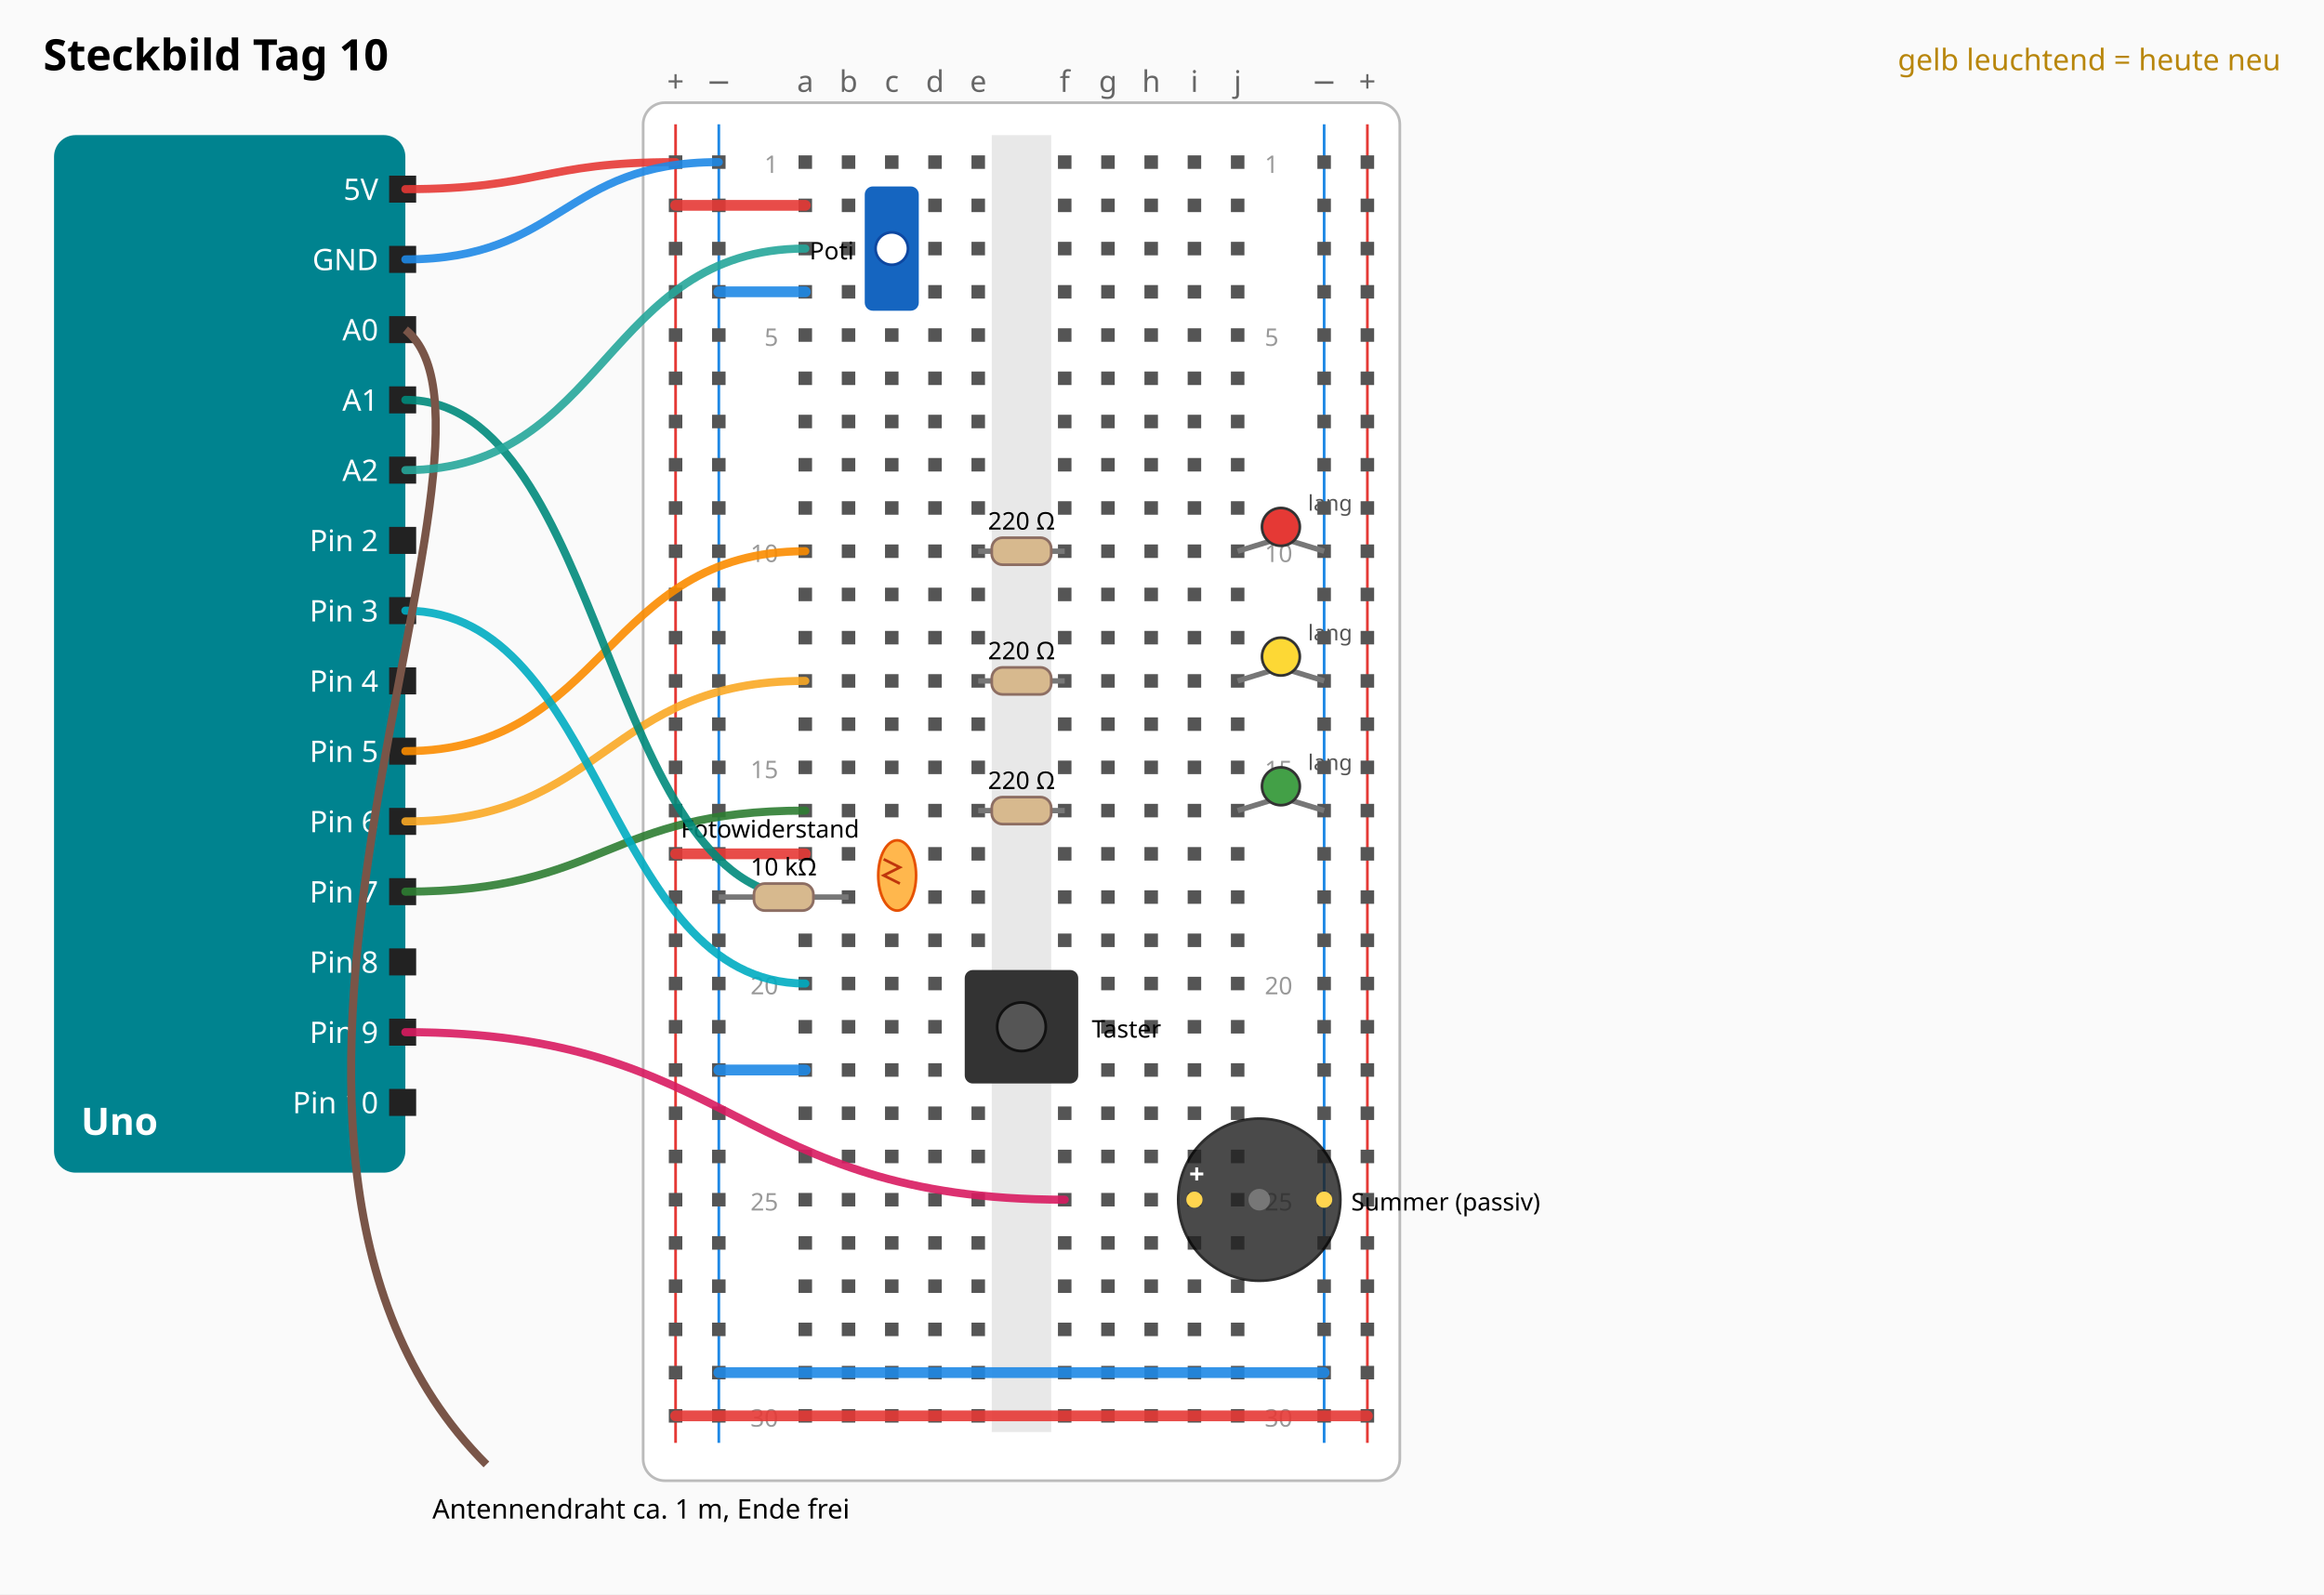
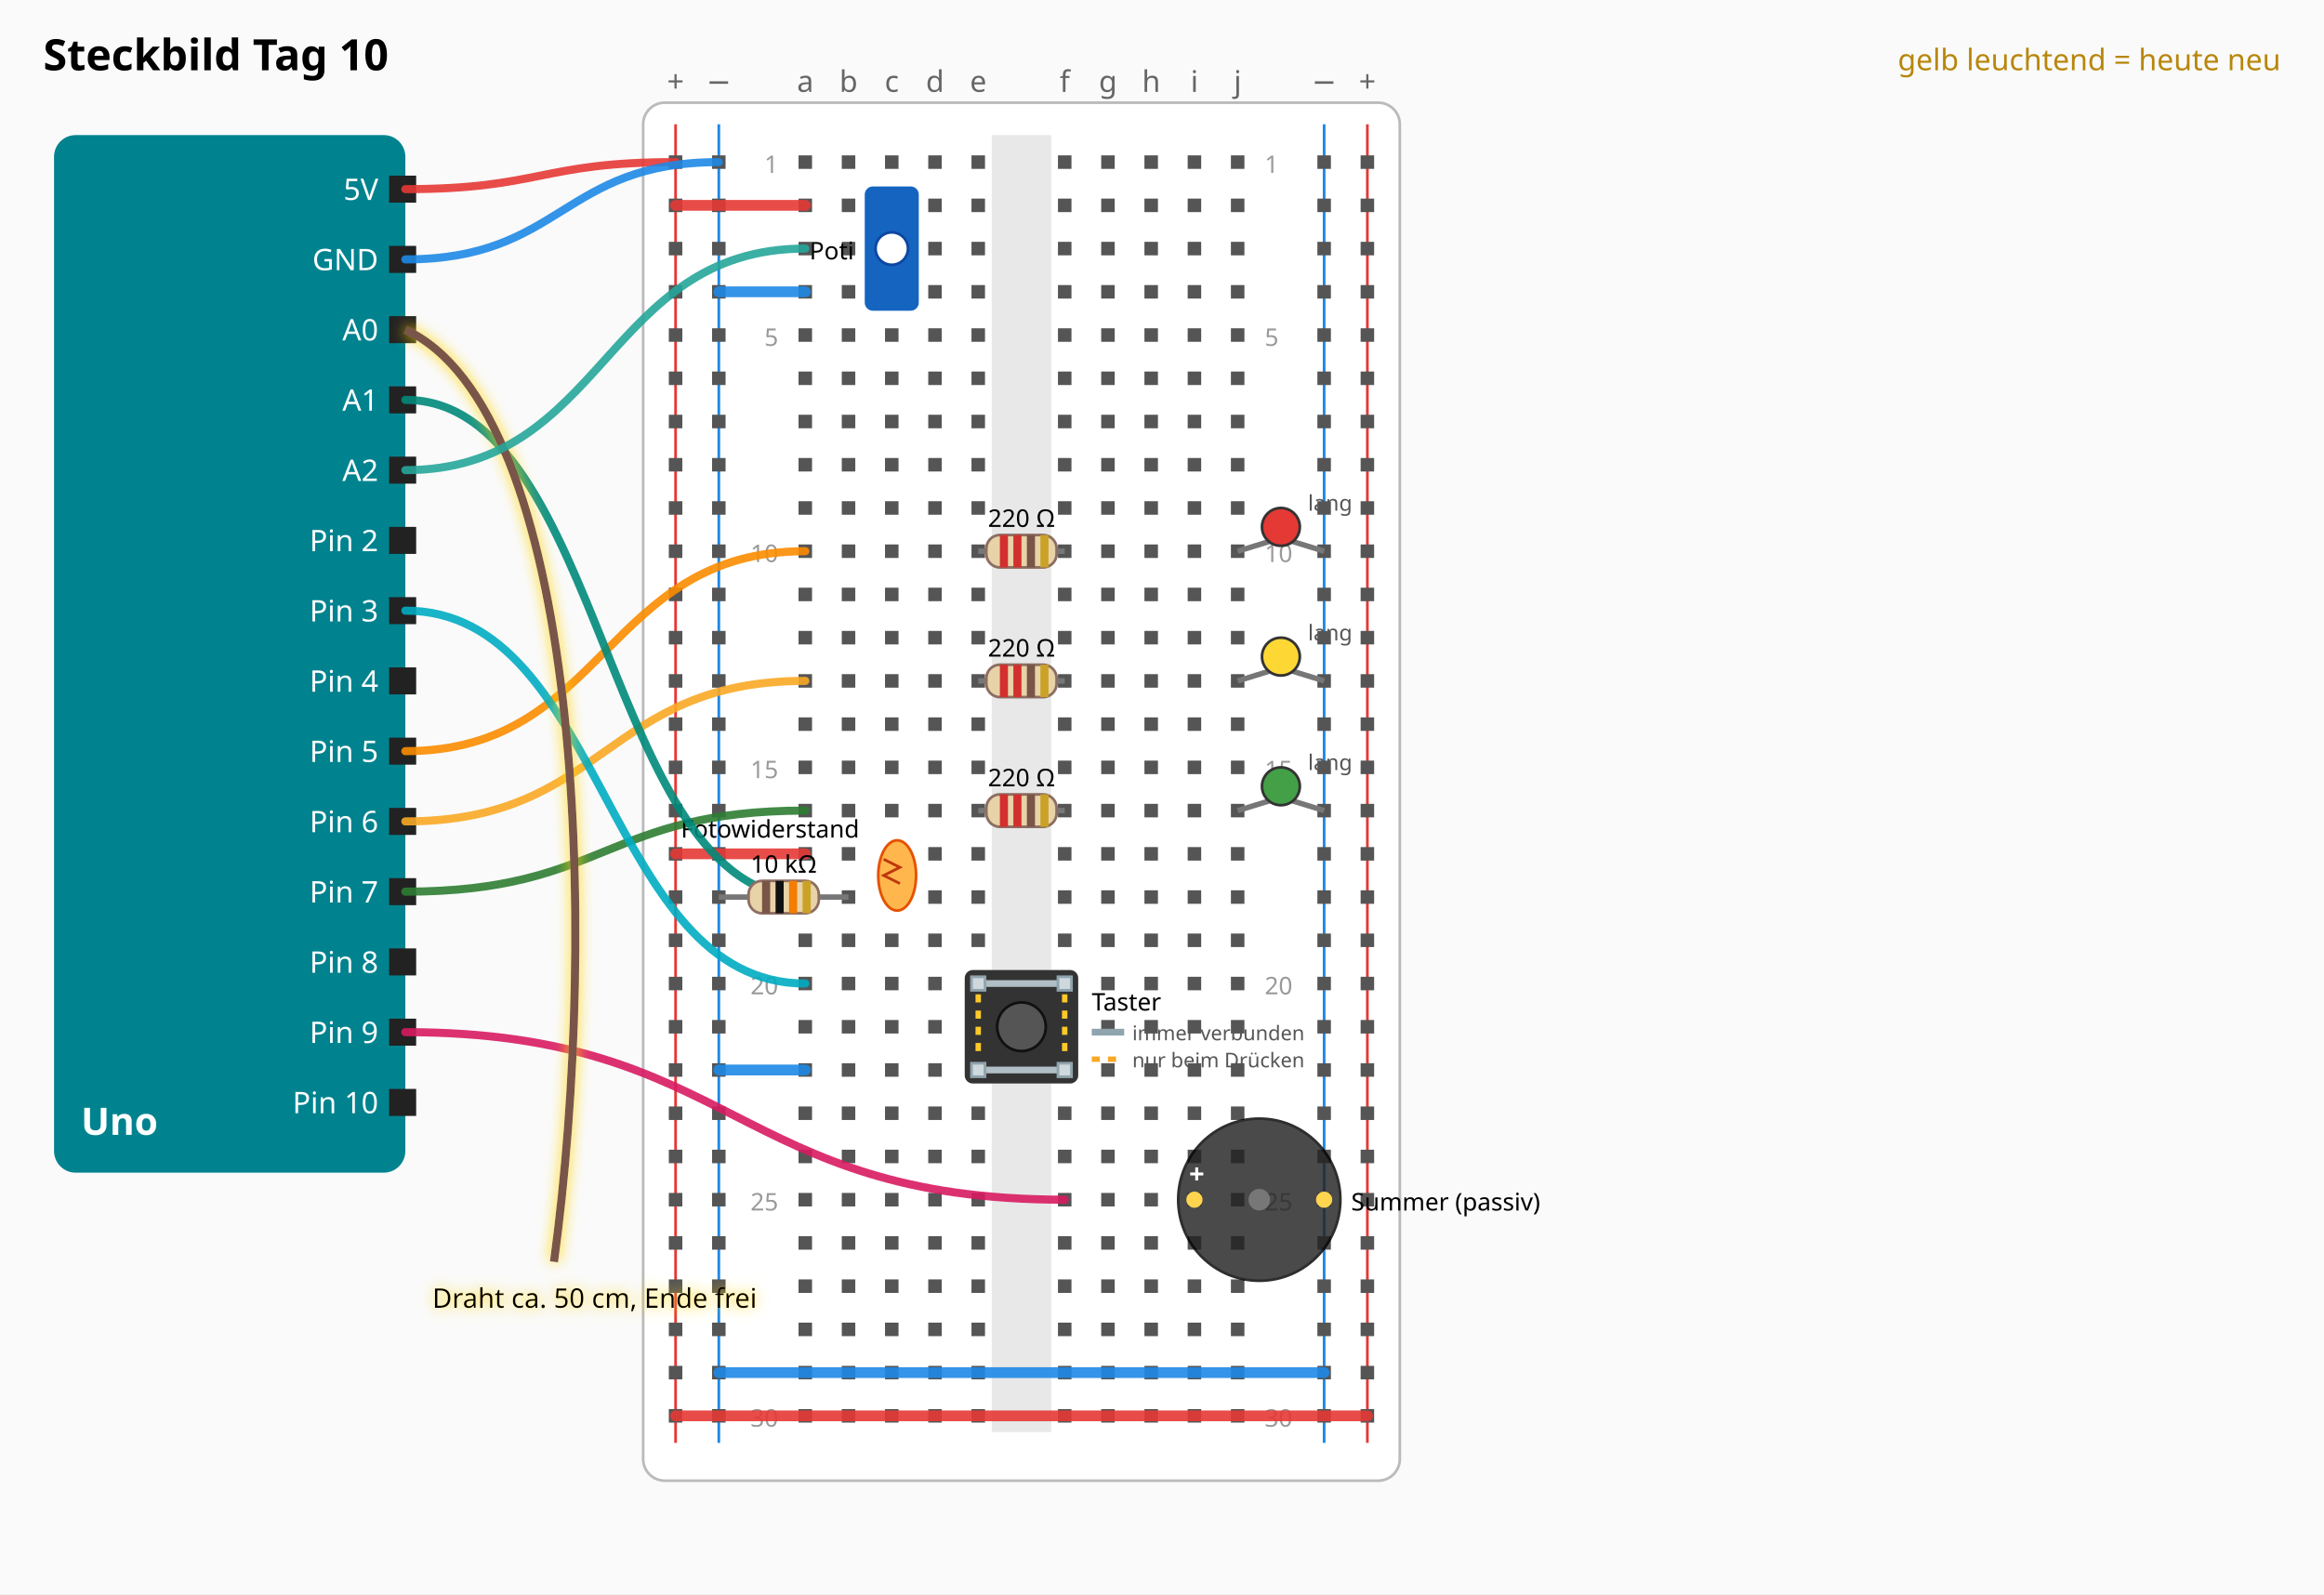
<svg xmlns="http://www.w3.org/2000/svg" viewBox="0 0 860 590" font-family="sans-serif" font-size="11">
  <defs>
    <filter id="glow" filterUnits="userSpaceOnUse" x="0" y="0" width="860" height="590">
      <feDropShadow dx="0" dy="0" stdDeviation="2.5" flood-color="#ffd400" flood-opacity="1" />
    </filter>
  </defs>
  <rect width="860" height="590" fill="#fafafa" />
  <text x="16" y="26" font-size="16" font-weight="bold">Steckbild Tag 10</text>
  <text x="844" y="26" text-anchor="end" fill="#b8860b">gelb leuchtend = heute neu</text>
  <rect x="238" y="38" width="280" height="510" rx="8" fill="#ffffff" stroke="#bbb" />
  <rect x="367" y="50" width="22" height="480" fill="#e8e8e8" />
  <line x1="250" y1="46" x2="250" y2="534" stroke="#e53935" stroke-width="1" />
  <line x1="506" y1="46" x2="506" y2="534" stroke="#e53935" stroke-width="1" />
  <line x1="266" y1="46" x2="266" y2="534" stroke="#1e88e5" stroke-width="1" />
  <line x1="490" y1="46" x2="490" y2="534" stroke="#1e88e5" stroke-width="1" />
  <text x="250" y="34" text-anchor="middle" fill="#666">+</text>
  <rect x="247.5" y="57.5" width="5" height="5" fill="#555" />
  <rect x="247.5" y="73.5" width="5" height="5" fill="#555" />
  <rect x="247.5" y="89.5" width="5" height="5" fill="#555" />
  <rect x="247.5" y="105.5" width="5" height="5" fill="#555" />
  <rect x="247.5" y="121.5" width="5" height="5" fill="#555" />
  <rect x="247.5" y="137.5" width="5" height="5" fill="#555" />
  <rect x="247.5" y="153.5" width="5" height="5" fill="#555" />
  <rect x="247.5" y="169.5" width="5" height="5" fill="#555" />
  <rect x="247.5" y="185.5" width="5" height="5" fill="#555" />
  <rect x="247.5" y="201.5" width="5" height="5" fill="#555" />
  <rect x="247.5" y="217.5" width="5" height="5" fill="#555" />
  <rect x="247.5" y="233.5" width="5" height="5" fill="#555" />
  <rect x="247.5" y="249.5" width="5" height="5" fill="#555" />
  <rect x="247.5" y="265.5" width="5" height="5" fill="#555" />
  <rect x="247.5" y="281.5" width="5" height="5" fill="#555" />
  <rect x="247.5" y="297.5" width="5" height="5" fill="#555" />
  <rect x="247.5" y="313.5" width="5" height="5" fill="#555" />
  <rect x="247.5" y="329.5" width="5" height="5" fill="#555" />
  <rect x="247.5" y="345.5" width="5" height="5" fill="#555" />
  <rect x="247.5" y="361.5" width="5" height="5" fill="#555" />
  <rect x="247.5" y="377.5" width="5" height="5" fill="#555" />
  <rect x="247.5" y="393.5" width="5" height="5" fill="#555" />
  <rect x="247.5" y="409.5" width="5" height="5" fill="#555" />
  <rect x="247.5" y="425.5" width="5" height="5" fill="#555" />
  <rect x="247.5" y="441.5" width="5" height="5" fill="#555" />
  <rect x="247.5" y="457.5" width="5" height="5" fill="#555" />
  <rect x="247.5" y="473.5" width="5" height="5" fill="#555" />
  <rect x="247.5" y="489.5" width="5" height="5" fill="#555" />
  <rect x="247.5" y="505.5" width="5" height="5" fill="#555" />
  <rect x="247.5" y="521.5" width="5" height="5" fill="#555" />
  <text x="266" y="34" text-anchor="middle" fill="#666">−</text>
  <rect x="263.5" y="57.5" width="5" height="5" fill="#555" />
  <rect x="263.5" y="73.5" width="5" height="5" fill="#555" />
  <rect x="263.5" y="89.5" width="5" height="5" fill="#555" />
  <rect x="263.5" y="105.5" width="5" height="5" fill="#555" />
  <rect x="263.5" y="121.5" width="5" height="5" fill="#555" />
  <rect x="263.5" y="137.5" width="5" height="5" fill="#555" />
  <rect x="263.5" y="153.5" width="5" height="5" fill="#555" />
  <rect x="263.5" y="169.5" width="5" height="5" fill="#555" />
  <rect x="263.5" y="185.5" width="5" height="5" fill="#555" />
  <rect x="263.5" y="201.5" width="5" height="5" fill="#555" />
  <rect x="263.5" y="217.5" width="5" height="5" fill="#555" />
  <rect x="263.5" y="233.5" width="5" height="5" fill="#555" />
  <rect x="263.5" y="249.5" width="5" height="5" fill="#555" />
  <rect x="263.5" y="265.5" width="5" height="5" fill="#555" />
  <rect x="263.5" y="281.5" width="5" height="5" fill="#555" />
  <rect x="263.5" y="297.5" width="5" height="5" fill="#555" />
  <rect x="263.5" y="313.5" width="5" height="5" fill="#555" />
  <rect x="263.5" y="329.5" width="5" height="5" fill="#555" />
  <rect x="263.5" y="345.5" width="5" height="5" fill="#555" />
  <rect x="263.5" y="361.5" width="5" height="5" fill="#555" />
  <rect x="263.5" y="377.5" width="5" height="5" fill="#555" />
  <rect x="263.5" y="393.5" width="5" height="5" fill="#555" />
  <rect x="263.5" y="409.5" width="5" height="5" fill="#555" />
  <rect x="263.5" y="425.5" width="5" height="5" fill="#555" />
  <rect x="263.5" y="441.5" width="5" height="5" fill="#555" />
  <rect x="263.5" y="457.5" width="5" height="5" fill="#555" />
  <rect x="263.5" y="473.5" width="5" height="5" fill="#555" />
  <rect x="263.5" y="489.5" width="5" height="5" fill="#555" />
  <rect x="263.5" y="505.5" width="5" height="5" fill="#555" />
  <rect x="263.5" y="521.5" width="5" height="5" fill="#555" />
  <text x="298" y="34" text-anchor="middle" fill="#666">a</text>
  <rect x="295.5" y="57.5" width="5" height="5" fill="#555" />
  <rect x="295.5" y="73.5" width="5" height="5" fill="#555" />
  <rect x="295.5" y="89.5" width="5" height="5" fill="#555" />
  <rect x="295.5" y="105.5" width="5" height="5" fill="#555" />
  <rect x="295.5" y="121.5" width="5" height="5" fill="#555" />
  <rect x="295.5" y="137.5" width="5" height="5" fill="#555" />
  <rect x="295.5" y="153.5" width="5" height="5" fill="#555" />
  <rect x="295.5" y="169.5" width="5" height="5" fill="#555" />
  <rect x="295.5" y="185.5" width="5" height="5" fill="#555" />
  <rect x="295.5" y="201.5" width="5" height="5" fill="#555" />
  <rect x="295.5" y="217.5" width="5" height="5" fill="#555" />
  <rect x="295.5" y="233.5" width="5" height="5" fill="#555" />
  <rect x="295.5" y="249.5" width="5" height="5" fill="#555" />
  <rect x="295.5" y="265.5" width="5" height="5" fill="#555" />
  <rect x="295.5" y="281.5" width="5" height="5" fill="#555" />
  <rect x="295.5" y="297.5" width="5" height="5" fill="#555" />
  <rect x="295.5" y="313.5" width="5" height="5" fill="#555" />
  <rect x="295.5" y="329.5" width="5" height="5" fill="#555" />
  <rect x="295.5" y="345.5" width="5" height="5" fill="#555" />
  <rect x="295.5" y="361.5" width="5" height="5" fill="#555" />
  <rect x="295.5" y="377.5" width="5" height="5" fill="#555" />
  <rect x="295.5" y="393.5" width="5" height="5" fill="#555" />
  <rect x="295.5" y="409.5" width="5" height="5" fill="#555" />
  <rect x="295.5" y="425.5" width="5" height="5" fill="#555" />
  <rect x="295.5" y="441.5" width="5" height="5" fill="#555" />
  <rect x="295.5" y="457.5" width="5" height="5" fill="#555" />
  <rect x="295.5" y="473.5" width="5" height="5" fill="#555" />
  <rect x="295.5" y="489.5" width="5" height="5" fill="#555" />
  <rect x="295.5" y="505.5" width="5" height="5" fill="#555" />
  <rect x="295.5" y="521.5" width="5" height="5" fill="#555" />
  <text x="314" y="34" text-anchor="middle" fill="#666">b</text>
  <rect x="311.5" y="57.5" width="5" height="5" fill="#555" />
  <rect x="311.5" y="73.5" width="5" height="5" fill="#555" />
  <rect x="311.5" y="89.5" width="5" height="5" fill="#555" />
  <rect x="311.5" y="105.5" width="5" height="5" fill="#555" />
  <rect x="311.5" y="121.5" width="5" height="5" fill="#555" />
  <rect x="311.5" y="137.5" width="5" height="5" fill="#555" />
  <rect x="311.5" y="153.5" width="5" height="5" fill="#555" />
  <rect x="311.5" y="169.5" width="5" height="5" fill="#555" />
  <rect x="311.5" y="185.5" width="5" height="5" fill="#555" />
  <rect x="311.5" y="201.5" width="5" height="5" fill="#555" />
  <rect x="311.5" y="217.5" width="5" height="5" fill="#555" />
  <rect x="311.5" y="233.5" width="5" height="5" fill="#555" />
  <rect x="311.5" y="249.5" width="5" height="5" fill="#555" />
  <rect x="311.5" y="265.5" width="5" height="5" fill="#555" />
  <rect x="311.5" y="281.5" width="5" height="5" fill="#555" />
  <rect x="311.5" y="297.5" width="5" height="5" fill="#555" />
  <rect x="311.5" y="313.5" width="5" height="5" fill="#555" />
  <rect x="311.5" y="329.5" width="5" height="5" fill="#555" />
  <rect x="311.5" y="345.5" width="5" height="5" fill="#555" />
  <rect x="311.5" y="361.5" width="5" height="5" fill="#555" />
  <rect x="311.5" y="377.5" width="5" height="5" fill="#555" />
  <rect x="311.5" y="393.5" width="5" height="5" fill="#555" />
  <rect x="311.5" y="409.5" width="5" height="5" fill="#555" />
  <rect x="311.5" y="425.5" width="5" height="5" fill="#555" />
  <rect x="311.5" y="441.5" width="5" height="5" fill="#555" />
  <rect x="311.5" y="457.5" width="5" height="5" fill="#555" />
  <rect x="311.5" y="473.5" width="5" height="5" fill="#555" />
  <rect x="311.5" y="489.5" width="5" height="5" fill="#555" />
  <rect x="311.5" y="505.5" width="5" height="5" fill="#555" />
  <rect x="311.5" y="521.5" width="5" height="5" fill="#555" />
  <text x="330" y="34" text-anchor="middle" fill="#666">c</text>
  <rect x="327.5" y="57.5" width="5" height="5" fill="#555" />
  <rect x="327.5" y="73.5" width="5" height="5" fill="#555" />
  <rect x="327.5" y="89.5" width="5" height="5" fill="#555" />
  <rect x="327.5" y="105.5" width="5" height="5" fill="#555" />
  <rect x="327.5" y="121.5" width="5" height="5" fill="#555" />
  <rect x="327.5" y="137.5" width="5" height="5" fill="#555" />
  <rect x="327.5" y="153.5" width="5" height="5" fill="#555" />
  <rect x="327.5" y="169.5" width="5" height="5" fill="#555" />
  <rect x="327.5" y="185.5" width="5" height="5" fill="#555" />
  <rect x="327.5" y="201.5" width="5" height="5" fill="#555" />
  <rect x="327.5" y="217.5" width="5" height="5" fill="#555" />
  <rect x="327.5" y="233.5" width="5" height="5" fill="#555" />
  <rect x="327.5" y="249.5" width="5" height="5" fill="#555" />
  <rect x="327.5" y="265.5" width="5" height="5" fill="#555" />
  <rect x="327.5" y="281.5" width="5" height="5" fill="#555" />
  <rect x="327.5" y="297.5" width="5" height="5" fill="#555" />
  <rect x="327.5" y="313.5" width="5" height="5" fill="#555" />
  <rect x="327.5" y="329.5" width="5" height="5" fill="#555" />
  <rect x="327.5" y="345.5" width="5" height="5" fill="#555" />
  <rect x="327.5" y="361.5" width="5" height="5" fill="#555" />
  <rect x="327.5" y="377.5" width="5" height="5" fill="#555" />
  <rect x="327.5" y="393.5" width="5" height="5" fill="#555" />
  <rect x="327.5" y="409.5" width="5" height="5" fill="#555" />
  <rect x="327.5" y="425.5" width="5" height="5" fill="#555" />
  <rect x="327.5" y="441.5" width="5" height="5" fill="#555" />
  <rect x="327.5" y="457.5" width="5" height="5" fill="#555" />
  <rect x="327.5" y="473.5" width="5" height="5" fill="#555" />
  <rect x="327.5" y="489.5" width="5" height="5" fill="#555" />
  <rect x="327.5" y="505.5" width="5" height="5" fill="#555" />
  <rect x="327.5" y="521.5" width="5" height="5" fill="#555" />
  <text x="346" y="34" text-anchor="middle" fill="#666">d</text>
  <rect x="343.5" y="57.5" width="5" height="5" fill="#555" />
  <rect x="343.5" y="73.5" width="5" height="5" fill="#555" />
  <rect x="343.5" y="89.5" width="5" height="5" fill="#555" />
  <rect x="343.5" y="105.5" width="5" height="5" fill="#555" />
  <rect x="343.5" y="121.5" width="5" height="5" fill="#555" />
  <rect x="343.5" y="137.5" width="5" height="5" fill="#555" />
  <rect x="343.5" y="153.5" width="5" height="5" fill="#555" />
  <rect x="343.5" y="169.5" width="5" height="5" fill="#555" />
  <rect x="343.5" y="185.5" width="5" height="5" fill="#555" />
  <rect x="343.5" y="201.5" width="5" height="5" fill="#555" />
  <rect x="343.5" y="217.5" width="5" height="5" fill="#555" />
  <rect x="343.5" y="233.5" width="5" height="5" fill="#555" />
  <rect x="343.5" y="249.5" width="5" height="5" fill="#555" />
  <rect x="343.5" y="265.5" width="5" height="5" fill="#555" />
  <rect x="343.5" y="281.5" width="5" height="5" fill="#555" />
  <rect x="343.5" y="297.5" width="5" height="5" fill="#555" />
  <rect x="343.5" y="313.5" width="5" height="5" fill="#555" />
  <rect x="343.5" y="329.5" width="5" height="5" fill="#555" />
  <rect x="343.5" y="345.5" width="5" height="5" fill="#555" />
  <rect x="343.5" y="361.5" width="5" height="5" fill="#555" />
  <rect x="343.5" y="377.5" width="5" height="5" fill="#555" />
  <rect x="343.5" y="393.5" width="5" height="5" fill="#555" />
  <rect x="343.5" y="409.5" width="5" height="5" fill="#555" />
  <rect x="343.5" y="425.5" width="5" height="5" fill="#555" />
  <rect x="343.5" y="441.5" width="5" height="5" fill="#555" />
  <rect x="343.5" y="457.5" width="5" height="5" fill="#555" />
  <rect x="343.5" y="473.5" width="5" height="5" fill="#555" />
  <rect x="343.5" y="489.5" width="5" height="5" fill="#555" />
  <rect x="343.5" y="505.5" width="5" height="5" fill="#555" />
  <rect x="343.5" y="521.5" width="5" height="5" fill="#555" />
  <text x="362" y="34" text-anchor="middle" fill="#666">e</text>
  <rect x="359.5" y="57.5" width="5" height="5" fill="#555" />
  <rect x="359.5" y="73.5" width="5" height="5" fill="#555" />
  <rect x="359.5" y="89.5" width="5" height="5" fill="#555" />
  <rect x="359.5" y="105.5" width="5" height="5" fill="#555" />
  <rect x="359.5" y="121.5" width="5" height="5" fill="#555" />
  <rect x="359.5" y="137.5" width="5" height="5" fill="#555" />
  <rect x="359.5" y="153.5" width="5" height="5" fill="#555" />
  <rect x="359.5" y="169.5" width="5" height="5" fill="#555" />
  <rect x="359.5" y="185.5" width="5" height="5" fill="#555" />
  <rect x="359.5" y="201.5" width="5" height="5" fill="#555" />
  <rect x="359.5" y="217.5" width="5" height="5" fill="#555" />
  <rect x="359.5" y="233.5" width="5" height="5" fill="#555" />
  <rect x="359.5" y="249.5" width="5" height="5" fill="#555" />
  <rect x="359.5" y="265.5" width="5" height="5" fill="#555" />
  <rect x="359.5" y="281.5" width="5" height="5" fill="#555" />
  <rect x="359.5" y="297.5" width="5" height="5" fill="#555" />
  <rect x="359.5" y="313.5" width="5" height="5" fill="#555" />
  <rect x="359.5" y="329.5" width="5" height="5" fill="#555" />
  <rect x="359.5" y="345.5" width="5" height="5" fill="#555" />
  <rect x="359.5" y="361.5" width="5" height="5" fill="#555" />
  <rect x="359.5" y="377.5" width="5" height="5" fill="#555" />
  <rect x="359.5" y="393.5" width="5" height="5" fill="#555" />
  <rect x="359.5" y="409.5" width="5" height="5" fill="#555" />
  <rect x="359.5" y="425.5" width="5" height="5" fill="#555" />
  <rect x="359.5" y="441.5" width="5" height="5" fill="#555" />
  <rect x="359.5" y="457.5" width="5" height="5" fill="#555" />
  <rect x="359.5" y="473.5" width="5" height="5" fill="#555" />
  <rect x="359.5" y="489.5" width="5" height="5" fill="#555" />
  <rect x="359.5" y="505.5" width="5" height="5" fill="#555" />
  <rect x="359.5" y="521.5" width="5" height="5" fill="#555" />
  <text x="394" y="34" text-anchor="middle" fill="#666">f</text>
  <rect x="391.5" y="57.5" width="5" height="5" fill="#555" />
  <rect x="391.5" y="73.5" width="5" height="5" fill="#555" />
  <rect x="391.5" y="89.5" width="5" height="5" fill="#555" />
  <rect x="391.5" y="105.5" width="5" height="5" fill="#555" />
  <rect x="391.5" y="121.5" width="5" height="5" fill="#555" />
  <rect x="391.5" y="137.5" width="5" height="5" fill="#555" />
  <rect x="391.5" y="153.5" width="5" height="5" fill="#555" />
  <rect x="391.5" y="169.5" width="5" height="5" fill="#555" />
  <rect x="391.5" y="185.5" width="5" height="5" fill="#555" />
  <rect x="391.5" y="201.5" width="5" height="5" fill="#555" />
  <rect x="391.5" y="217.5" width="5" height="5" fill="#555" />
  <rect x="391.5" y="233.5" width="5" height="5" fill="#555" />
  <rect x="391.5" y="249.5" width="5" height="5" fill="#555" />
  <rect x="391.5" y="265.5" width="5" height="5" fill="#555" />
  <rect x="391.5" y="281.5" width="5" height="5" fill="#555" />
  <rect x="391.5" y="297.5" width="5" height="5" fill="#555" />
  <rect x="391.5" y="313.5" width="5" height="5" fill="#555" />
  <rect x="391.5" y="329.5" width="5" height="5" fill="#555" />
  <rect x="391.5" y="345.5" width="5" height="5" fill="#555" />
  <rect x="391.5" y="361.5" width="5" height="5" fill="#555" />
  <rect x="391.5" y="377.5" width="5" height="5" fill="#555" />
  <rect x="391.5" y="393.5" width="5" height="5" fill="#555" />
  <rect x="391.5" y="409.5" width="5" height="5" fill="#555" />
  <rect x="391.5" y="425.5" width="5" height="5" fill="#555" />
  <rect x="391.5" y="441.5" width="5" height="5" fill="#555" />
  <rect x="391.5" y="457.5" width="5" height="5" fill="#555" />
  <rect x="391.5" y="473.5" width="5" height="5" fill="#555" />
  <rect x="391.5" y="489.5" width="5" height="5" fill="#555" />
  <rect x="391.5" y="505.5" width="5" height="5" fill="#555" />
  <rect x="391.5" y="521.5" width="5" height="5" fill="#555" />
  <text x="410" y="34" text-anchor="middle" fill="#666">g</text>
  <rect x="407.5" y="57.5" width="5" height="5" fill="#555" />
  <rect x="407.5" y="73.5" width="5" height="5" fill="#555" />
  <rect x="407.5" y="89.5" width="5" height="5" fill="#555" />
  <rect x="407.5" y="105.5" width="5" height="5" fill="#555" />
  <rect x="407.5" y="121.5" width="5" height="5" fill="#555" />
  <rect x="407.5" y="137.5" width="5" height="5" fill="#555" />
  <rect x="407.5" y="153.5" width="5" height="5" fill="#555" />
  <rect x="407.5" y="169.5" width="5" height="5" fill="#555" />
  <rect x="407.5" y="185.5" width="5" height="5" fill="#555" />
  <rect x="407.5" y="201.5" width="5" height="5" fill="#555" />
  <rect x="407.5" y="217.5" width="5" height="5" fill="#555" />
  <rect x="407.5" y="233.5" width="5" height="5" fill="#555" />
  <rect x="407.5" y="249.5" width="5" height="5" fill="#555" />
  <rect x="407.5" y="265.5" width="5" height="5" fill="#555" />
  <rect x="407.5" y="281.5" width="5" height="5" fill="#555" />
  <rect x="407.5" y="297.5" width="5" height="5" fill="#555" />
  <rect x="407.5" y="313.5" width="5" height="5" fill="#555" />
  <rect x="407.5" y="329.5" width="5" height="5" fill="#555" />
  <rect x="407.5" y="345.5" width="5" height="5" fill="#555" />
  <rect x="407.5" y="361.5" width="5" height="5" fill="#555" />
  <rect x="407.5" y="377.5" width="5" height="5" fill="#555" />
  <rect x="407.5" y="393.5" width="5" height="5" fill="#555" />
  <rect x="407.5" y="409.5" width="5" height="5" fill="#555" />
  <rect x="407.5" y="425.5" width="5" height="5" fill="#555" />
  <rect x="407.5" y="441.5" width="5" height="5" fill="#555" />
  <rect x="407.5" y="457.5" width="5" height="5" fill="#555" />
  <rect x="407.5" y="473.5" width="5" height="5" fill="#555" />
  <rect x="407.5" y="489.5" width="5" height="5" fill="#555" />
  <rect x="407.5" y="505.5" width="5" height="5" fill="#555" />
  <rect x="407.5" y="521.5" width="5" height="5" fill="#555" />
  <text x="426" y="34" text-anchor="middle" fill="#666">h</text>
  <rect x="423.5" y="57.5" width="5" height="5" fill="#555" />
  <rect x="423.5" y="73.5" width="5" height="5" fill="#555" />
  <rect x="423.5" y="89.5" width="5" height="5" fill="#555" />
  <rect x="423.5" y="105.5" width="5" height="5" fill="#555" />
  <rect x="423.5" y="121.5" width="5" height="5" fill="#555" />
  <rect x="423.5" y="137.5" width="5" height="5" fill="#555" />
  <rect x="423.5" y="153.5" width="5" height="5" fill="#555" />
  <rect x="423.5" y="169.5" width="5" height="5" fill="#555" />
  <rect x="423.5" y="185.5" width="5" height="5" fill="#555" />
  <rect x="423.5" y="201.5" width="5" height="5" fill="#555" />
  <rect x="423.5" y="217.5" width="5" height="5" fill="#555" />
  <rect x="423.5" y="233.5" width="5" height="5" fill="#555" />
  <rect x="423.5" y="249.5" width="5" height="5" fill="#555" />
  <rect x="423.5" y="265.5" width="5" height="5" fill="#555" />
  <rect x="423.5" y="281.5" width="5" height="5" fill="#555" />
  <rect x="423.5" y="297.5" width="5" height="5" fill="#555" />
  <rect x="423.5" y="313.5" width="5" height="5" fill="#555" />
  <rect x="423.5" y="329.5" width="5" height="5" fill="#555" />
  <rect x="423.5" y="345.5" width="5" height="5" fill="#555" />
  <rect x="423.5" y="361.5" width="5" height="5" fill="#555" />
  <rect x="423.5" y="377.5" width="5" height="5" fill="#555" />
  <rect x="423.5" y="393.5" width="5" height="5" fill="#555" />
  <rect x="423.5" y="409.5" width="5" height="5" fill="#555" />
  <rect x="423.5" y="425.5" width="5" height="5" fill="#555" />
  <rect x="423.5" y="441.5" width="5" height="5" fill="#555" />
  <rect x="423.5" y="457.5" width="5" height="5" fill="#555" />
  <rect x="423.5" y="473.5" width="5" height="5" fill="#555" />
  <rect x="423.5" y="489.5" width="5" height="5" fill="#555" />
  <rect x="423.5" y="505.5" width="5" height="5" fill="#555" />
  <rect x="423.5" y="521.5" width="5" height="5" fill="#555" />
  <text x="442" y="34" text-anchor="middle" fill="#666">i</text>
  <rect x="439.5" y="57.5" width="5" height="5" fill="#555" />
  <rect x="439.5" y="73.5" width="5" height="5" fill="#555" />
  <rect x="439.5" y="89.5" width="5" height="5" fill="#555" />
  <rect x="439.5" y="105.5" width="5" height="5" fill="#555" />
  <rect x="439.5" y="121.5" width="5" height="5" fill="#555" />
  <rect x="439.5" y="137.5" width="5" height="5" fill="#555" />
  <rect x="439.5" y="153.5" width="5" height="5" fill="#555" />
  <rect x="439.5" y="169.5" width="5" height="5" fill="#555" />
  <rect x="439.5" y="185.5" width="5" height="5" fill="#555" />
  <rect x="439.5" y="201.5" width="5" height="5" fill="#555" />
  <rect x="439.5" y="217.5" width="5" height="5" fill="#555" />
  <rect x="439.5" y="233.5" width="5" height="5" fill="#555" />
  <rect x="439.5" y="249.5" width="5" height="5" fill="#555" />
  <rect x="439.5" y="265.5" width="5" height="5" fill="#555" />
  <rect x="439.5" y="281.5" width="5" height="5" fill="#555" />
  <rect x="439.5" y="297.5" width="5" height="5" fill="#555" />
  <rect x="439.5" y="313.5" width="5" height="5" fill="#555" />
  <rect x="439.5" y="329.5" width="5" height="5" fill="#555" />
  <rect x="439.5" y="345.5" width="5" height="5" fill="#555" />
  <rect x="439.5" y="361.5" width="5" height="5" fill="#555" />
  <rect x="439.5" y="377.5" width="5" height="5" fill="#555" />
  <rect x="439.5" y="393.5" width="5" height="5" fill="#555" />
  <rect x="439.5" y="409.5" width="5" height="5" fill="#555" />
  <rect x="439.5" y="425.5" width="5" height="5" fill="#555" />
  <rect x="439.5" y="441.5" width="5" height="5" fill="#555" />
  <rect x="439.5" y="457.5" width="5" height="5" fill="#555" />
  <rect x="439.5" y="473.5" width="5" height="5" fill="#555" />
  <rect x="439.5" y="489.5" width="5" height="5" fill="#555" />
  <rect x="439.5" y="505.5" width="5" height="5" fill="#555" />
  <rect x="439.5" y="521.5" width="5" height="5" fill="#555" />
  <text x="458" y="34" text-anchor="middle" fill="#666">j</text>
  <rect x="455.5" y="57.5" width="5" height="5" fill="#555" />
  <rect x="455.5" y="73.5" width="5" height="5" fill="#555" />
  <rect x="455.5" y="89.5" width="5" height="5" fill="#555" />
  <rect x="455.5" y="105.5" width="5" height="5" fill="#555" />
  <rect x="455.5" y="121.5" width="5" height="5" fill="#555" />
  <rect x="455.5" y="137.5" width="5" height="5" fill="#555" />
  <rect x="455.5" y="153.5" width="5" height="5" fill="#555" />
  <rect x="455.5" y="169.5" width="5" height="5" fill="#555" />
  <rect x="455.5" y="185.5" width="5" height="5" fill="#555" />
  <rect x="455.5" y="201.5" width="5" height="5" fill="#555" />
  <rect x="455.5" y="217.5" width="5" height="5" fill="#555" />
  <rect x="455.5" y="233.5" width="5" height="5" fill="#555" />
  <rect x="455.5" y="249.5" width="5" height="5" fill="#555" />
  <rect x="455.5" y="265.5" width="5" height="5" fill="#555" />
  <rect x="455.5" y="281.5" width="5" height="5" fill="#555" />
  <rect x="455.5" y="297.5" width="5" height="5" fill="#555" />
  <rect x="455.5" y="313.5" width="5" height="5" fill="#555" />
  <rect x="455.5" y="329.5" width="5" height="5" fill="#555" />
  <rect x="455.5" y="345.5" width="5" height="5" fill="#555" />
  <rect x="455.5" y="361.5" width="5" height="5" fill="#555" />
  <rect x="455.5" y="377.5" width="5" height="5" fill="#555" />
  <rect x="455.5" y="393.5" width="5" height="5" fill="#555" />
  <rect x="455.5" y="409.5" width="5" height="5" fill="#555" />
  <rect x="455.5" y="425.5" width="5" height="5" fill="#555" />
  <rect x="455.5" y="441.5" width="5" height="5" fill="#555" />
  <rect x="455.5" y="457.5" width="5" height="5" fill="#555" />
  <rect x="455.5" y="473.5" width="5" height="5" fill="#555" />
  <rect x="455.5" y="489.5" width="5" height="5" fill="#555" />
  <rect x="455.5" y="505.5" width="5" height="5" fill="#555" />
  <rect x="455.5" y="521.5" width="5" height="5" fill="#555" />
  <text x="490" y="34" text-anchor="middle" fill="#666">−</text>
  <rect x="487.5" y="57.5" width="5" height="5" fill="#555" />
  <rect x="487.5" y="73.5" width="5" height="5" fill="#555" />
  <rect x="487.5" y="89.5" width="5" height="5" fill="#555" />
  <rect x="487.5" y="105.5" width="5" height="5" fill="#555" />
  <rect x="487.5" y="121.5" width="5" height="5" fill="#555" />
  <rect x="487.5" y="137.5" width="5" height="5" fill="#555" />
  <rect x="487.5" y="153.5" width="5" height="5" fill="#555" />
  <rect x="487.5" y="169.5" width="5" height="5" fill="#555" />
  <rect x="487.5" y="185.5" width="5" height="5" fill="#555" />
  <rect x="487.5" y="201.5" width="5" height="5" fill="#555" />
  <rect x="487.5" y="217.5" width="5" height="5" fill="#555" />
  <rect x="487.5" y="233.5" width="5" height="5" fill="#555" />
  <rect x="487.5" y="249.5" width="5" height="5" fill="#555" />
  <rect x="487.5" y="265.5" width="5" height="5" fill="#555" />
  <rect x="487.5" y="281.5" width="5" height="5" fill="#555" />
  <rect x="487.5" y="297.5" width="5" height="5" fill="#555" />
  <rect x="487.5" y="313.5" width="5" height="5" fill="#555" />
  <rect x="487.5" y="329.5" width="5" height="5" fill="#555" />
  <rect x="487.5" y="345.5" width="5" height="5" fill="#555" />
  <rect x="487.5" y="361.5" width="5" height="5" fill="#555" />
  <rect x="487.5" y="377.5" width="5" height="5" fill="#555" />
  <rect x="487.5" y="393.5" width="5" height="5" fill="#555" />
  <rect x="487.5" y="409.5" width="5" height="5" fill="#555" />
  <rect x="487.5" y="425.5" width="5" height="5" fill="#555" />
  <rect x="487.5" y="441.5" width="5" height="5" fill="#555" />
  <rect x="487.5" y="457.5" width="5" height="5" fill="#555" />
  <rect x="487.5" y="473.5" width="5" height="5" fill="#555" />
  <rect x="487.5" y="489.5" width="5" height="5" fill="#555" />
  <rect x="487.5" y="505.5" width="5" height="5" fill="#555" />
  <rect x="487.5" y="521.5" width="5" height="5" fill="#555" />
  <text x="506" y="34" text-anchor="middle" fill="#666">+</text>
  <rect x="503.5" y="57.5" width="5" height="5" fill="#555" />
  <rect x="503.5" y="73.5" width="5" height="5" fill="#555" />
  <rect x="503.5" y="89.5" width="5" height="5" fill="#555" />
  <rect x="503.5" y="105.5" width="5" height="5" fill="#555" />
  <rect x="503.5" y="121.5" width="5" height="5" fill="#555" />
  <rect x="503.5" y="137.5" width="5" height="5" fill="#555" />
  <rect x="503.5" y="153.5" width="5" height="5" fill="#555" />
  <rect x="503.5" y="169.5" width="5" height="5" fill="#555" />
  <rect x="503.5" y="185.5" width="5" height="5" fill="#555" />
  <rect x="503.5" y="201.5" width="5" height="5" fill="#555" />
  <rect x="503.5" y="217.5" width="5" height="5" fill="#555" />
  <rect x="503.5" y="233.5" width="5" height="5" fill="#555" />
  <rect x="503.5" y="249.5" width="5" height="5" fill="#555" />
  <rect x="503.5" y="265.5" width="5" height="5" fill="#555" />
  <rect x="503.5" y="281.5" width="5" height="5" fill="#555" />
  <rect x="503.5" y="297.5" width="5" height="5" fill="#555" />
  <rect x="503.5" y="313.5" width="5" height="5" fill="#555" />
  <rect x="503.5" y="329.5" width="5" height="5" fill="#555" />
  <rect x="503.5" y="345.5" width="5" height="5" fill="#555" />
  <rect x="503.5" y="361.5" width="5" height="5" fill="#555" />
  <rect x="503.5" y="377.5" width="5" height="5" fill="#555" />
  <rect x="503.5" y="393.5" width="5" height="5" fill="#555" />
  <rect x="503.5" y="409.5" width="5" height="5" fill="#555" />
  <rect x="503.5" y="425.5" width="5" height="5" fill="#555" />
  <rect x="503.5" y="441.5" width="5" height="5" fill="#555" />
  <rect x="503.5" y="457.5" width="5" height="5" fill="#555" />
  <rect x="503.5" y="473.5" width="5" height="5" fill="#555" />
  <rect x="503.5" y="489.5" width="5" height="5" fill="#555" />
  <rect x="503.5" y="505.5" width="5" height="5" fill="#555" />
  <rect x="503.5" y="521.5" width="5" height="5" fill="#555" />
  <text x="288" y="64" text-anchor="end" fill="#999" font-size="9">1</text>
  <text x="468" y="64" fill="#999" font-size="9">1</text>
  <text x="288" y="128" text-anchor="end" fill="#999" font-size="9">5</text>
  <text x="468" y="128" fill="#999" font-size="9">5</text>
  <text x="288" y="208" text-anchor="end" fill="#999" font-size="9">10</text>
  <text x="468" y="208" fill="#999" font-size="9">10</text>
  <text x="288" y="288" text-anchor="end" fill="#999" font-size="9">15</text>
  <text x="468" y="288" fill="#999" font-size="9">15</text>
  <text x="288" y="368" text-anchor="end" fill="#999" font-size="9">20</text>
  <text x="468" y="368" fill="#999" font-size="9">20</text>
  <text x="288" y="448" text-anchor="end" fill="#999" font-size="9">25</text>
  <text x="468" y="448" fill="#999" font-size="9">25</text>
  <text x="288" y="528" text-anchor="end" fill="#999" font-size="9">30</text>
  <text x="468" y="528" fill="#999" font-size="9">30</text>
  <rect x="20" y="50" width="130" height="384" rx="8" fill="#00838f" />
  <text x="30" y="420" fill="#fff" font-size="14" font-weight="bold">Uno</text>
  <text x="140" y="74" text-anchor="end" fill="#fff">5V</text>
  <rect x="144" y="65" width="10" height="10" fill="#222" />
  <text x="140" y="100" text-anchor="end" fill="#fff">GND</text>
  <rect x="144" y="91" width="10" height="10" fill="#222" />
  <text x="140" y="126" text-anchor="end" fill="#fff">A0</text>
  <rect x="144" y="117" width="10" height="10" fill="#222" />
  <text x="140" y="152" text-anchor="end" fill="#fff">A1</text>
  <rect x="144" y="143" width="10" height="10" fill="#222" />
  <text x="140" y="178" text-anchor="end" fill="#fff">A2</text>
  <rect x="144" y="169" width="10" height="10" fill="#222" />
  <text x="140" y="204" text-anchor="end" fill="#fff">Pin 2</text>
  <rect x="144" y="195" width="10" height="10" fill="#222" />
  <text x="140" y="230" text-anchor="end" fill="#fff">Pin 3</text>
  <rect x="144" y="221" width="10" height="10" fill="#222" />
  <text x="140" y="256" text-anchor="end" fill="#fff">Pin 4</text>
  <rect x="144" y="247" width="10" height="10" fill="#222" />
  <text x="140" y="282" text-anchor="end" fill="#fff">Pin 5</text>
  <rect x="144" y="273" width="10" height="10" fill="#222" />
  <text x="140" y="308" text-anchor="end" fill="#fff">Pin 6</text>
  <rect x="144" y="299" width="10" height="10" fill="#222" />
  <text x="140" y="334" text-anchor="end" fill="#fff">Pin 7</text>
  <rect x="144" y="325" width="10" height="10" fill="#222" />
  <text x="140" y="360" text-anchor="end" fill="#fff">Pin 8</text>
  <rect x="144" y="351" width="10" height="10" fill="#222" />
  <text x="140" y="386" text-anchor="end" fill="#fff">Pin 9</text>
  <rect x="144" y="377" width="10" height="10" fill="#222" />
  <text x="140" y="412" text-anchor="end" fill="#fff">Pin 10</text>
  <rect x="144" y="403" width="10" height="10" fill="#222" />
  <path d="M150,70 C200.0,70 200.0,60 250,60" fill="none" stroke="#e53935" stroke-width="3" stroke-linecap="round" opacity="0.9" />
  <path d="M150,96 C208.0,96 208.0,60 266,60" fill="none" stroke="#1e88e5" stroke-width="3" stroke-linecap="round" opacity="0.9" />
  <path d="M250,524 C378.0,524 378.0,524 506,524" fill="none" stroke="#e53935" stroke-width="4" stroke-linecap="round" opacity="0.9" />
  <path d="M266,508 C378.0,508 378.0,508 490,508" fill="none" stroke="#1e88e5" stroke-width="4" stroke-linecap="round" opacity="0.9" />
  <line x1="362" y1="204" x2="394" y2="204" stroke="#777" stroke-width="2" />
-   <rect x="367.0" y="199.0" width="22" height="10" rx="4" fill="#d7b98e" stroke="#8d6e63" />
-   <text x="378.0" y="196.0" text-anchor="middle" font-size="9">220 Ω</text>
+   <rect x="365.0" y="198.0" width="26" height="12" rx="5" fill="#e8d3a8" stroke="#8d6e63" />
+   <rect x="370.0" y="198.0" width="3" height="12" fill="#d32f2f" />
+   <rect x="375.0" y="198.0" width="3" height="12" fill="#d32f2f" />
+   <rect x="380.0" y="198.0" width="3" height="12" fill="#795548" />
+   <rect x="385.0" y="198.0" width="3" height="12" fill="#c9a227" />
+   <text x="378.0" y="195.0" text-anchor="middle" font-size="9">220 Ω</text>
  <line x1="458" y1="204" x2="471.0" y2="200" stroke="#777" stroke-width="2" />
  <line x1="490" y1="204" x2="477.0" y2="200" stroke="#777" stroke-width="2" />
  <circle cx="474.0" cy="195" r="7" fill="#e53935" stroke="#333" />
  <text x="484.0" y="189" font-size="8" fill="#555">lang</text>
  <path d="M150,278 C224.0,278 224.0,204 298,204" fill="none" stroke="#fb8c00" stroke-width="3" stroke-linecap="round" opacity="0.9" />
  <line x1="362" y1="252" x2="394" y2="252" stroke="#777" stroke-width="2" />
-   <rect x="367.0" y="247.0" width="22" height="10" rx="4" fill="#d7b98e" stroke="#8d6e63" />
-   <text x="378.0" y="244.0" text-anchor="middle" font-size="9">220 Ω</text>
+   <rect x="365.0" y="246.0" width="26" height="12" rx="5" fill="#e8d3a8" stroke="#8d6e63" />
+   <rect x="370.0" y="246.0" width="3" height="12" fill="#d32f2f" />
+   <rect x="375.0" y="246.0" width="3" height="12" fill="#d32f2f" />
+   <rect x="380.0" y="246.0" width="3" height="12" fill="#795548" />
+   <rect x="385.0" y="246.0" width="3" height="12" fill="#c9a227" />
+   <text x="378.0" y="243.0" text-anchor="middle" font-size="9">220 Ω</text>
  <line x1="458" y1="252" x2="471.0" y2="248" stroke="#777" stroke-width="2" />
  <line x1="490" y1="252" x2="477.0" y2="248" stroke="#777" stroke-width="2" />
  <circle cx="474.0" cy="243" r="7" fill="#fdd835" stroke="#333" />
  <text x="484.0" y="237" font-size="8" fill="#555">lang</text>
  <path d="M150,304 C224.0,304 224.0,252 298,252" fill="none" stroke="#f9a825" stroke-width="3" stroke-linecap="round" opacity="0.9" />
  <line x1="362" y1="300" x2="394" y2="300" stroke="#777" stroke-width="2" />
-   <rect x="367.0" y="295.0" width="22" height="10" rx="4" fill="#d7b98e" stroke="#8d6e63" />
-   <text x="378.0" y="292.0" text-anchor="middle" font-size="9">220 Ω</text>
+   <rect x="365.0" y="294.0" width="26" height="12" rx="5" fill="#e8d3a8" stroke="#8d6e63" />
+   <rect x="370.0" y="294.0" width="3" height="12" fill="#d32f2f" />
+   <rect x="375.0" y="294.0" width="3" height="12" fill="#d32f2f" />
+   <rect x="380.0" y="294.0" width="3" height="12" fill="#795548" />
+   <rect x="385.0" y="294.0" width="3" height="12" fill="#c9a227" />
+   <text x="378.0" y="291.0" text-anchor="middle" font-size="9">220 Ω</text>
  <line x1="458" y1="300" x2="471.0" y2="296" stroke="#777" stroke-width="2" />
  <line x1="490" y1="300" x2="477.0" y2="296" stroke="#777" stroke-width="2" />
  <circle cx="474.0" cy="291" r="7" fill="#43a047" stroke="#333" />
  <text x="484.0" y="285" font-size="8" fill="#555">lang</text>
  <path d="M150,330 C224.0,330 224.0,300 298,300" fill="none" stroke="#2e7d32" stroke-width="3" stroke-linecap="round" opacity="0.9" />
  <rect x="357" y="359" width="42" height="42" rx="3" fill="#333" />
+   <line x1="362" y1="364" x2="394" y2="364" stroke="#b0bec5" stroke-width="2.5" />
+   <line x1="362" y1="396" x2="394" y2="396" stroke="#b0bec5" stroke-width="2.5" />
+   <line x1="362" y1="368" x2="362" y2="392" stroke="#ffca28" stroke-width="2" stroke-dasharray="3 3" />
+   <line x1="394" y1="368" x2="394" y2="392" stroke="#ffca28" stroke-width="2" stroke-dasharray="3 3" />
+   <rect x="359.5" y="361.5" width="5" height="5" fill="#cfd8dc" stroke="#90a4ae" />
+   <rect x="359.5" y="393.5" width="5" height="5" fill="#cfd8dc" stroke="#90a4ae" />
+   <rect x="391.5" y="361.5" width="5" height="5" fill="#cfd8dc" stroke="#90a4ae" />
+   <rect x="391.5" y="393.5" width="5" height="5" fill="#cfd8dc" stroke="#90a4ae" />
  <circle cx="378.0" cy="380.0" r="9" fill="#555" stroke="#111" />
-   <text x="404" y="384.0" font-size="9">Taster</text>
+   <text x="404" y="374.0" font-size="9">Taster</text>
+   <line x1="404" y1="382.0" x2="416" y2="382.0" stroke="#90a4ae" stroke-width="2.5" />
+   <text x="419" y="385.0" font-size="7.5" fill="#555">immer verbunden</text>
+   <line x1="404" y1="392.0" x2="416" y2="392.0" stroke="#f9a825" stroke-width="2" stroke-dasharray="3 3" />
+   <text x="419" y="395.0" font-size="7.5" fill="#555">nur beim Drücken</text>
  <path d="M150,226 C224.0,226 224.0,364 298,364" fill="none" stroke="#00acc1" stroke-width="3" stroke-linecap="round" opacity="0.9" />
  <path d="M298,396 C282.0,396 282.0,396 266,396" fill="none" stroke="#1e88e5" stroke-width="4" stroke-linecap="round" opacity="0.9" />
  <path d="M150,382 C272.0,382 272.0,444 394,444" fill="none" stroke="#d81b60" stroke-width="3" stroke-linecap="round" opacity="0.9" />
  <circle cx="466.0" cy="444" r="30" fill="#222" stroke="#000" opacity="0.82" />
  <circle cx="466.0" cy="444" r="4" fill="#777" />
  <circle cx="442" cy="444" r="3" fill="#ffd54f" />
  <circle cx="490" cy="444" r="3" fill="#ffd54f" />
  <text x="440" y="438" fill="#fff" font-size="10" font-weight="bold">+</text>
  <text x="500.0" y="448" font-size="9">Summer (passiv)</text>
  <ellipse cx="332" cy="324.0" rx="7" ry="13.0" fill="#ffb74d" stroke="#e65100" />
  <path d="M327,318 l6,3 l-6,3 l6,3" stroke="#bf360c" fill="none" />
  <text x="318" y="310" text-anchor="end" font-size="9">Fotowiderstand</text>
  <path d="M250,316 C274.0,316 274.0,316 298,316" fill="none" stroke="#e53935" stroke-width="4" stroke-linecap="round" opacity="0.9" />
  <path d="M150,148 C224.0,148 224.0,332 298,332" fill="none" stroke="#00897b" stroke-width="3" stroke-linecap="round" opacity="0.9" />
  <line x1="314" y1="332" x2="266" y2="332" stroke="#777" stroke-width="2" />
-   <rect x="279.0" y="327.0" width="22" height="10" rx="4" fill="#d7b98e" stroke="#8d6e63" />
-   <text x="290.0" y="324.0" text-anchor="middle" font-size="9">10 kΩ</text>
-   <path d="M150,122 C 200,162 60,422 180,542" stroke="#795548" stroke-width="3" fill="none" />
-   <text x="160" y="562" font-size="10">Antennendraht ca. 1 m, Ende frei</text>
+   <rect x="277.0" y="326.0" width="26" height="12" rx="5" fill="#e8d3a8" stroke="#8d6e63" />
+   <rect x="282.0" y="326.0" width="3" height="12" fill="#795548" />
+   <rect x="287.0" y="326.0" width="3" height="12" fill="#111111" />
+   <rect x="292.0" y="326.0" width="3" height="12" fill="#f57c00" />
+   <rect x="297.0" y="326.0" width="3" height="12" fill="#c9a227" />
+   <text x="290.0" y="323.0" text-anchor="middle" font-size="9">10 kΩ</text>
+   <g class="neu" filter="url(#glow)">
+     <path d="M150,122 C 215,152 222,342 205,467" stroke="#795548" stroke-width="3" fill="none" />
+     <text x="160" y="484" font-size="10">Draht ca. 50 cm, Ende frei</text>
+   </g>
  <rect x="320" y="69" width="20" height="46" rx="3" fill="#1565c0" />
  <circle cx="330" cy="92.0" r="6" fill="#fff" stroke="#0d47a1" />
  <text x="316" y="96.0" text-anchor="end" font-size="9">Poti</text>
  <path d="M250,76 C274.0,76 274.0,76 298,76" fill="none" stroke="#e53935" stroke-width="4" stroke-linecap="round" opacity="0.9" />
  <path d="M298,108 C282.0,108 282.0,108 266,108" fill="none" stroke="#1e88e5" stroke-width="4" stroke-linecap="round" opacity="0.9" />
  <path d="M150,174 C224.0,174 224.0,92 298,92" fill="none" stroke="#26a69a" stroke-width="3" stroke-linecap="round" opacity="0.9" />
</svg>
